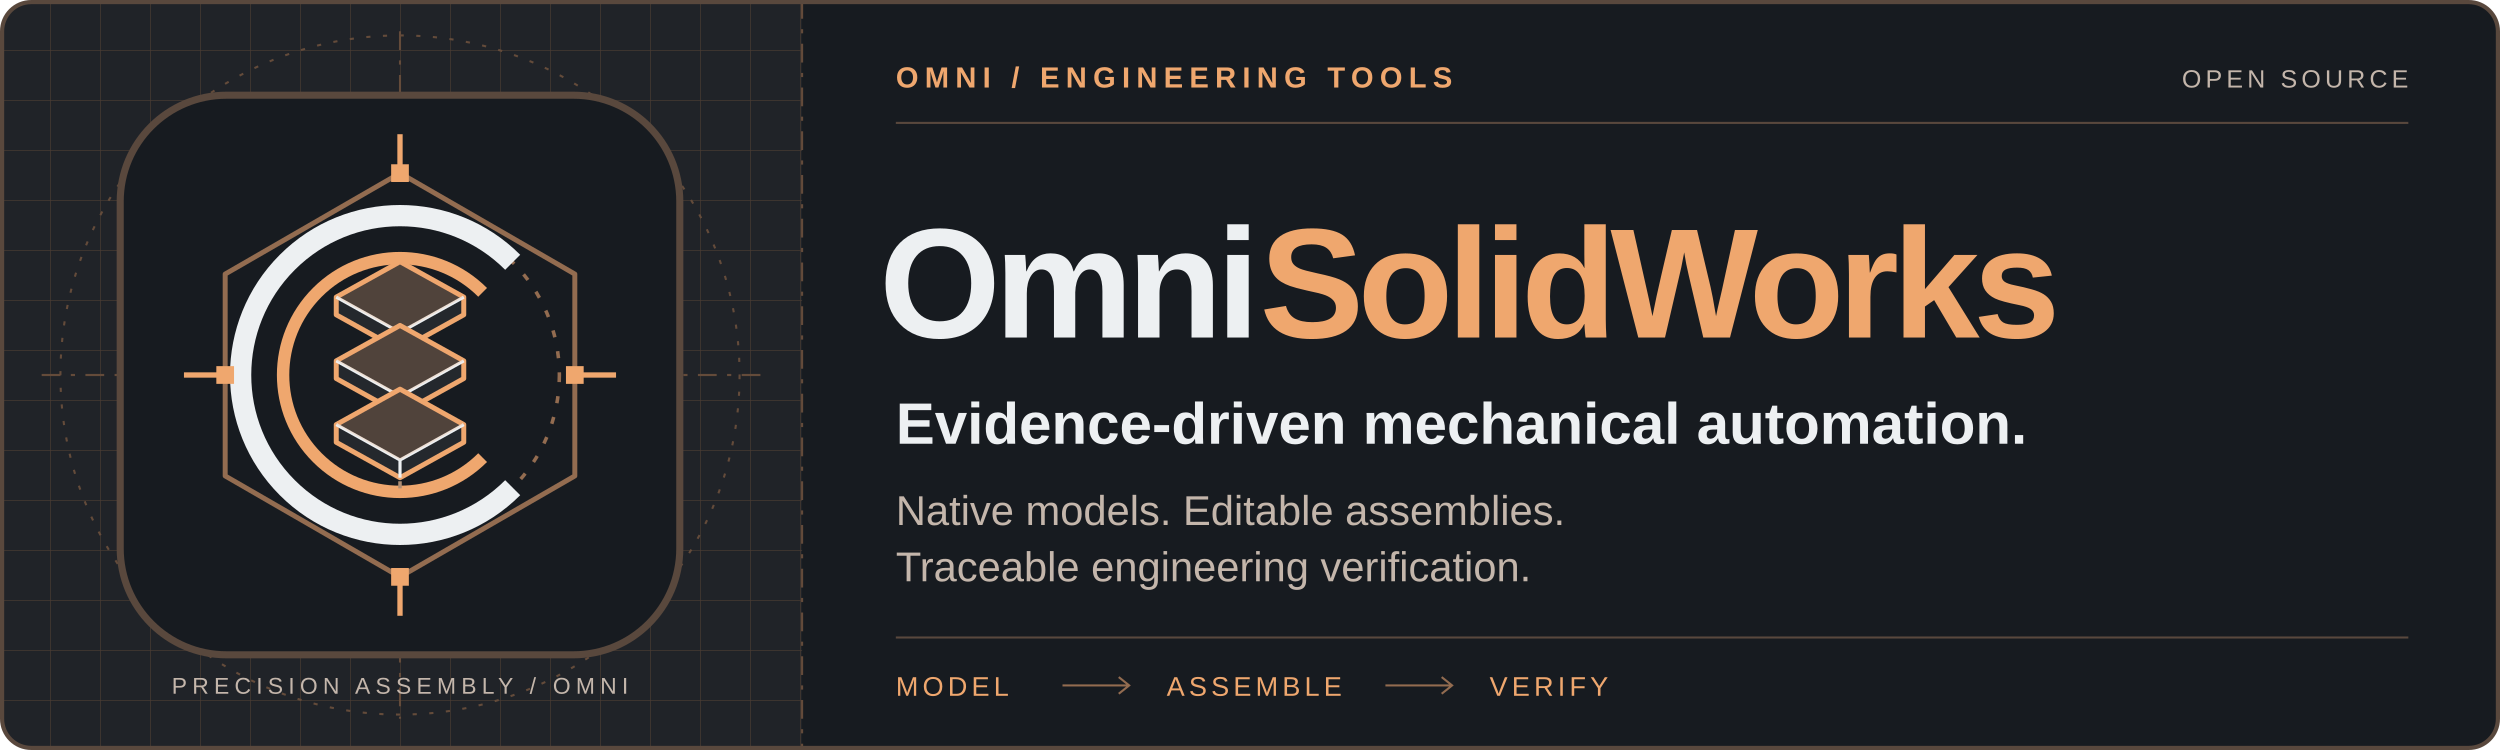
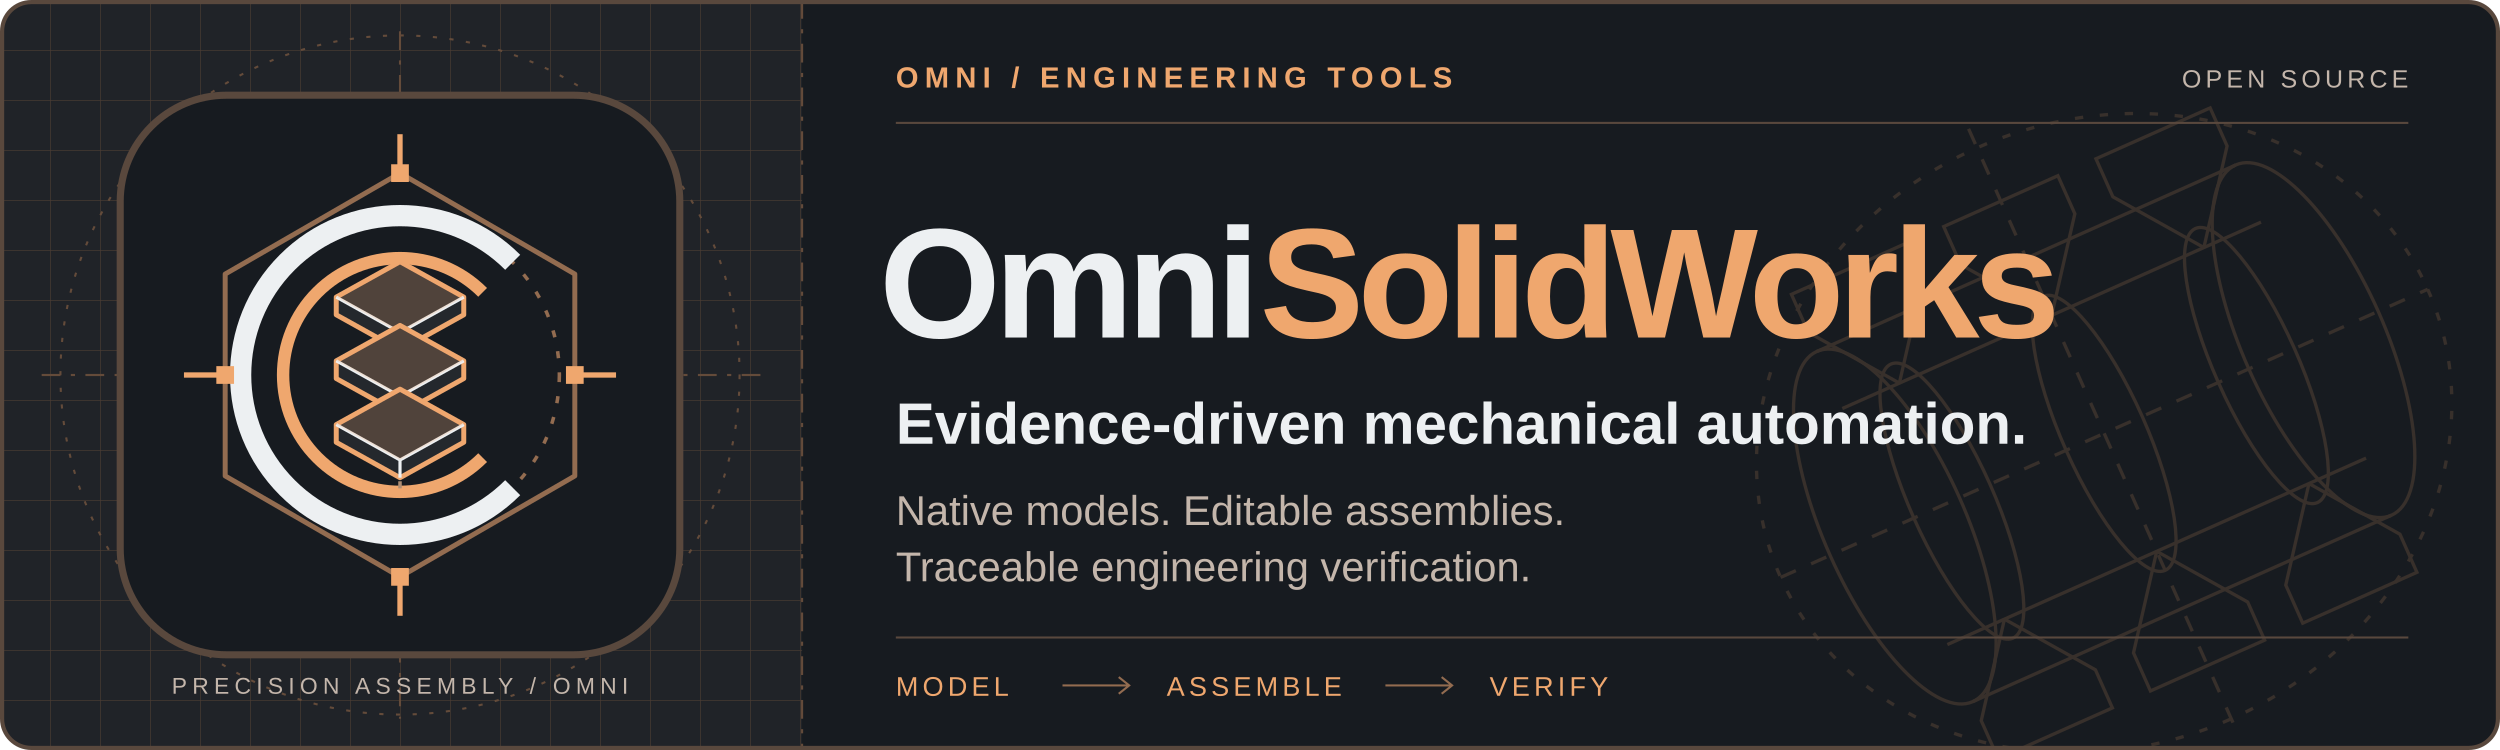
<svg xmlns="http://www.w3.org/2000/svg" width="1200" height="360" viewBox="0 0 1200 360" role="img" aria-labelledby="title">
  <defs>
    <pattern id="grid" width="24" height="24" patternUnits="userSpaceOnUse">
      <path d="M24 0H0V24" fill="none" stroke="#644b3a" stroke-width=".6" />
    </pattern>
    <clipPath id="frame">
      <rect x="1" y="1" width="1198" height="358" rx="14" />
    </clipPath>
  </defs>
  <g clip-path="url(#frame)">
    <rect width="1200" height="360" fill="#171b20" />
    <rect width="385" height="360" fill="#202328" />
    <rect width="385" height="360" fill="url(#grid)" opacity=".65" />
    <path d="M385 0V360M20 180H365M192 15V345" fill="none" stroke="#644b3a" stroke-dasharray="9 5 2 5" />
    <circle cx="192" cy="180" r="163" fill="none" stroke="#644b3a" stroke-dasharray="2 6" />
    <g transform="translate(56 44) scale(1.7)">
      <rect x="1" y="1" width="158" height="158" rx="30" fill="#171b20" stroke="#59483d" stroke-width="2" />
      <g fill="none" stroke-linejoin="round">
        <path d="M80 23L129.36 51.5V108.5L80 137 30.64 108.5V51.5Z" stroke="#936c50" stroke-width="1.4" />
        <circle cx="80" cy="80" r="45" stroke="#936c50" stroke-dasharray="2 4" />
        <path d="M111.82 48.18A45 45 0 1 0 111.82 111.82" stroke="#edf0f2" stroke-width="6" />
        <path d="M103.33 56.67A33 33 0 1 0 103.33 103.33" stroke="#efa76e" stroke-width="3.5" />
        <path d="M80 12V23M80 137V148M19 80H30.64M129.36 80H141" stroke="#efa76e" stroke-width="1.5" />
        <path d="M80 50V112" stroke="#ae8e74" stroke-dasharray="2 4" />
        <path d="M80 48L98 58V63L80 73 62 63V58Z" fill="#24282d" stroke="#efa76e" stroke-width="1.4" />
        <path d="M62 58L80 68 98 58M80 68V73" stroke="#edf0f2" stroke-width=".9" />
        <path d="M80 48L98 58 80 68 62 58Z" fill="#efa76e" fill-opacity=".22" stroke="none" />
        <path d="M80 66L98 76V81L80 91 62 81V76Z" fill="#24282d" stroke="#efa76e" stroke-width="1.4" />
        <path d="M62 76L80 86 98 76M80 86V91" stroke="#edf0f2" stroke-width=".9" />
        <path d="M80 66L98 76 80 86 62 76Z" fill="#efa76e" fill-opacity=".22" stroke="none" />
        <path d="M80 84L98 94V99L80 109 62 99V94Z" fill="#24282d" stroke="#efa76e" stroke-width="1.4" />
        <path d="M62 94L80 104 98 94M80 104V109" stroke="#edf0f2" stroke-width=".9" />
        <path d="M80 84L98 94 80 104 62 94Z" fill="#efa76e" fill-opacity=".22" stroke="none" />
      </g>
      <g fill="#efa76e">
        <rect x="77.5" y="20.5" width="5" height="5" />
        <rect x="77.5" y="134.5" width="5" height="5" />
        <rect x="28.14" y="77.5" width="5" height="5" />
        <rect x="126.86" y="77.5" width="5" height="5" />
      </g>
    </g>
+     <g transform="translate(1010 208) rotate(-24)" fill="none" stroke="#efa76e" opacity=".15" stroke-width="1.6">
+       <ellipse cx="-110" cy="0" rx="34" ry="92" />
+       <ellipse cx="110" cy="0" rx="34" ry="92" />
+       <path d="M-110 -92H110M-110 92H110M-110 -62H110M-110 62H110" />
+       <ellipse cx="-80" cy="0" rx="20" ry="72" />
+       <path d="M-80 -62l-30 -40 0 -20 60 0 0 20 -30 40 M-80 62l-30 40 0 20 60 0 0 -20 -30 -40" />
+       <ellipse cx="0" cy="0" rx="20" ry="72" />
+       <path d="M0 -62l-30 -40 0 -20 60 0 0 20 -30 40 M0 62l-30 40 0 20 60 0 0 -20 -30 -40" />
+       <ellipse cx="80" cy="0" rx="20" ry="72" />
+       <path d="M80 -62l-30 -40 0 -20 60 0 0 20 -30 40 M80 62l-30 40 0 20 60 0 0 -20 -30 -40" />
+       <path d="M-170 0H170M0 -160V160" stroke-dasharray="8 8" />
+       <ellipse rx="170" ry="150" stroke-dasharray="4 8" />
+     </g>
    <g font-family="Arial,Helvetica,sans-serif">
      <text x="192" y="333" fill="#c4b6ab" font-size="11" text-anchor="middle" letter-spacing="2.5">PRECISION ASSEMBLY / OMNI</text>
      <text x="430" y="42" fill="#efa76e" font-size="14" letter-spacing="3" font-weight="700">OMNI / ENGINEERING TOOLS</text>
      <text x="1156" y="42" fill="#c4b6ab" font-size="12" text-anchor="end" letter-spacing="2">OPEN SOURCE</text>
      <path d="M430 59H1156M430 306H1156" stroke="#59483d" />
      <text x="422" y="162" fill="#edf0f2" font-size="75" font-weight="700" letter-spacing="-3">Omni<tspan fill="#efa76e">SolidWorks</tspan>
      </text>
      <text x="430" y="213" fill="#edf0f2" font-size="28" font-weight="700">Evidence-driven mechanical automation.</text>
      <text x="430" y="252" fill="#c4b6ab" font-size="20">Native models. Editable assemblies.</text>
      <text x="430" y="279" fill="#c4b6ab" font-size="20">Traceable engineering verification.</text>
      <text x="430" y="334" fill="#efa76e" font-size="13" letter-spacing="2">MODEL</text>
      <path d="M510 329h32m-5-4 5 4-5 4" stroke="#936c50" fill="none" />
      <text x="560" y="334" fill="#efa76e" font-size="13" letter-spacing="2">ASSEMBLE</text>
      <path d="M665 329h32m-5-4 5 4-5 4" stroke="#936c50" fill="none" />
      <text x="715" y="334" fill="#efa76e" font-size="13" letter-spacing="2">VERIFY</text>
    </g>
  </g>
  <rect x="1" y="1" width="1198" height="358" rx="14" fill="none" stroke="#59483d" stroke-width="2" />
</svg>
